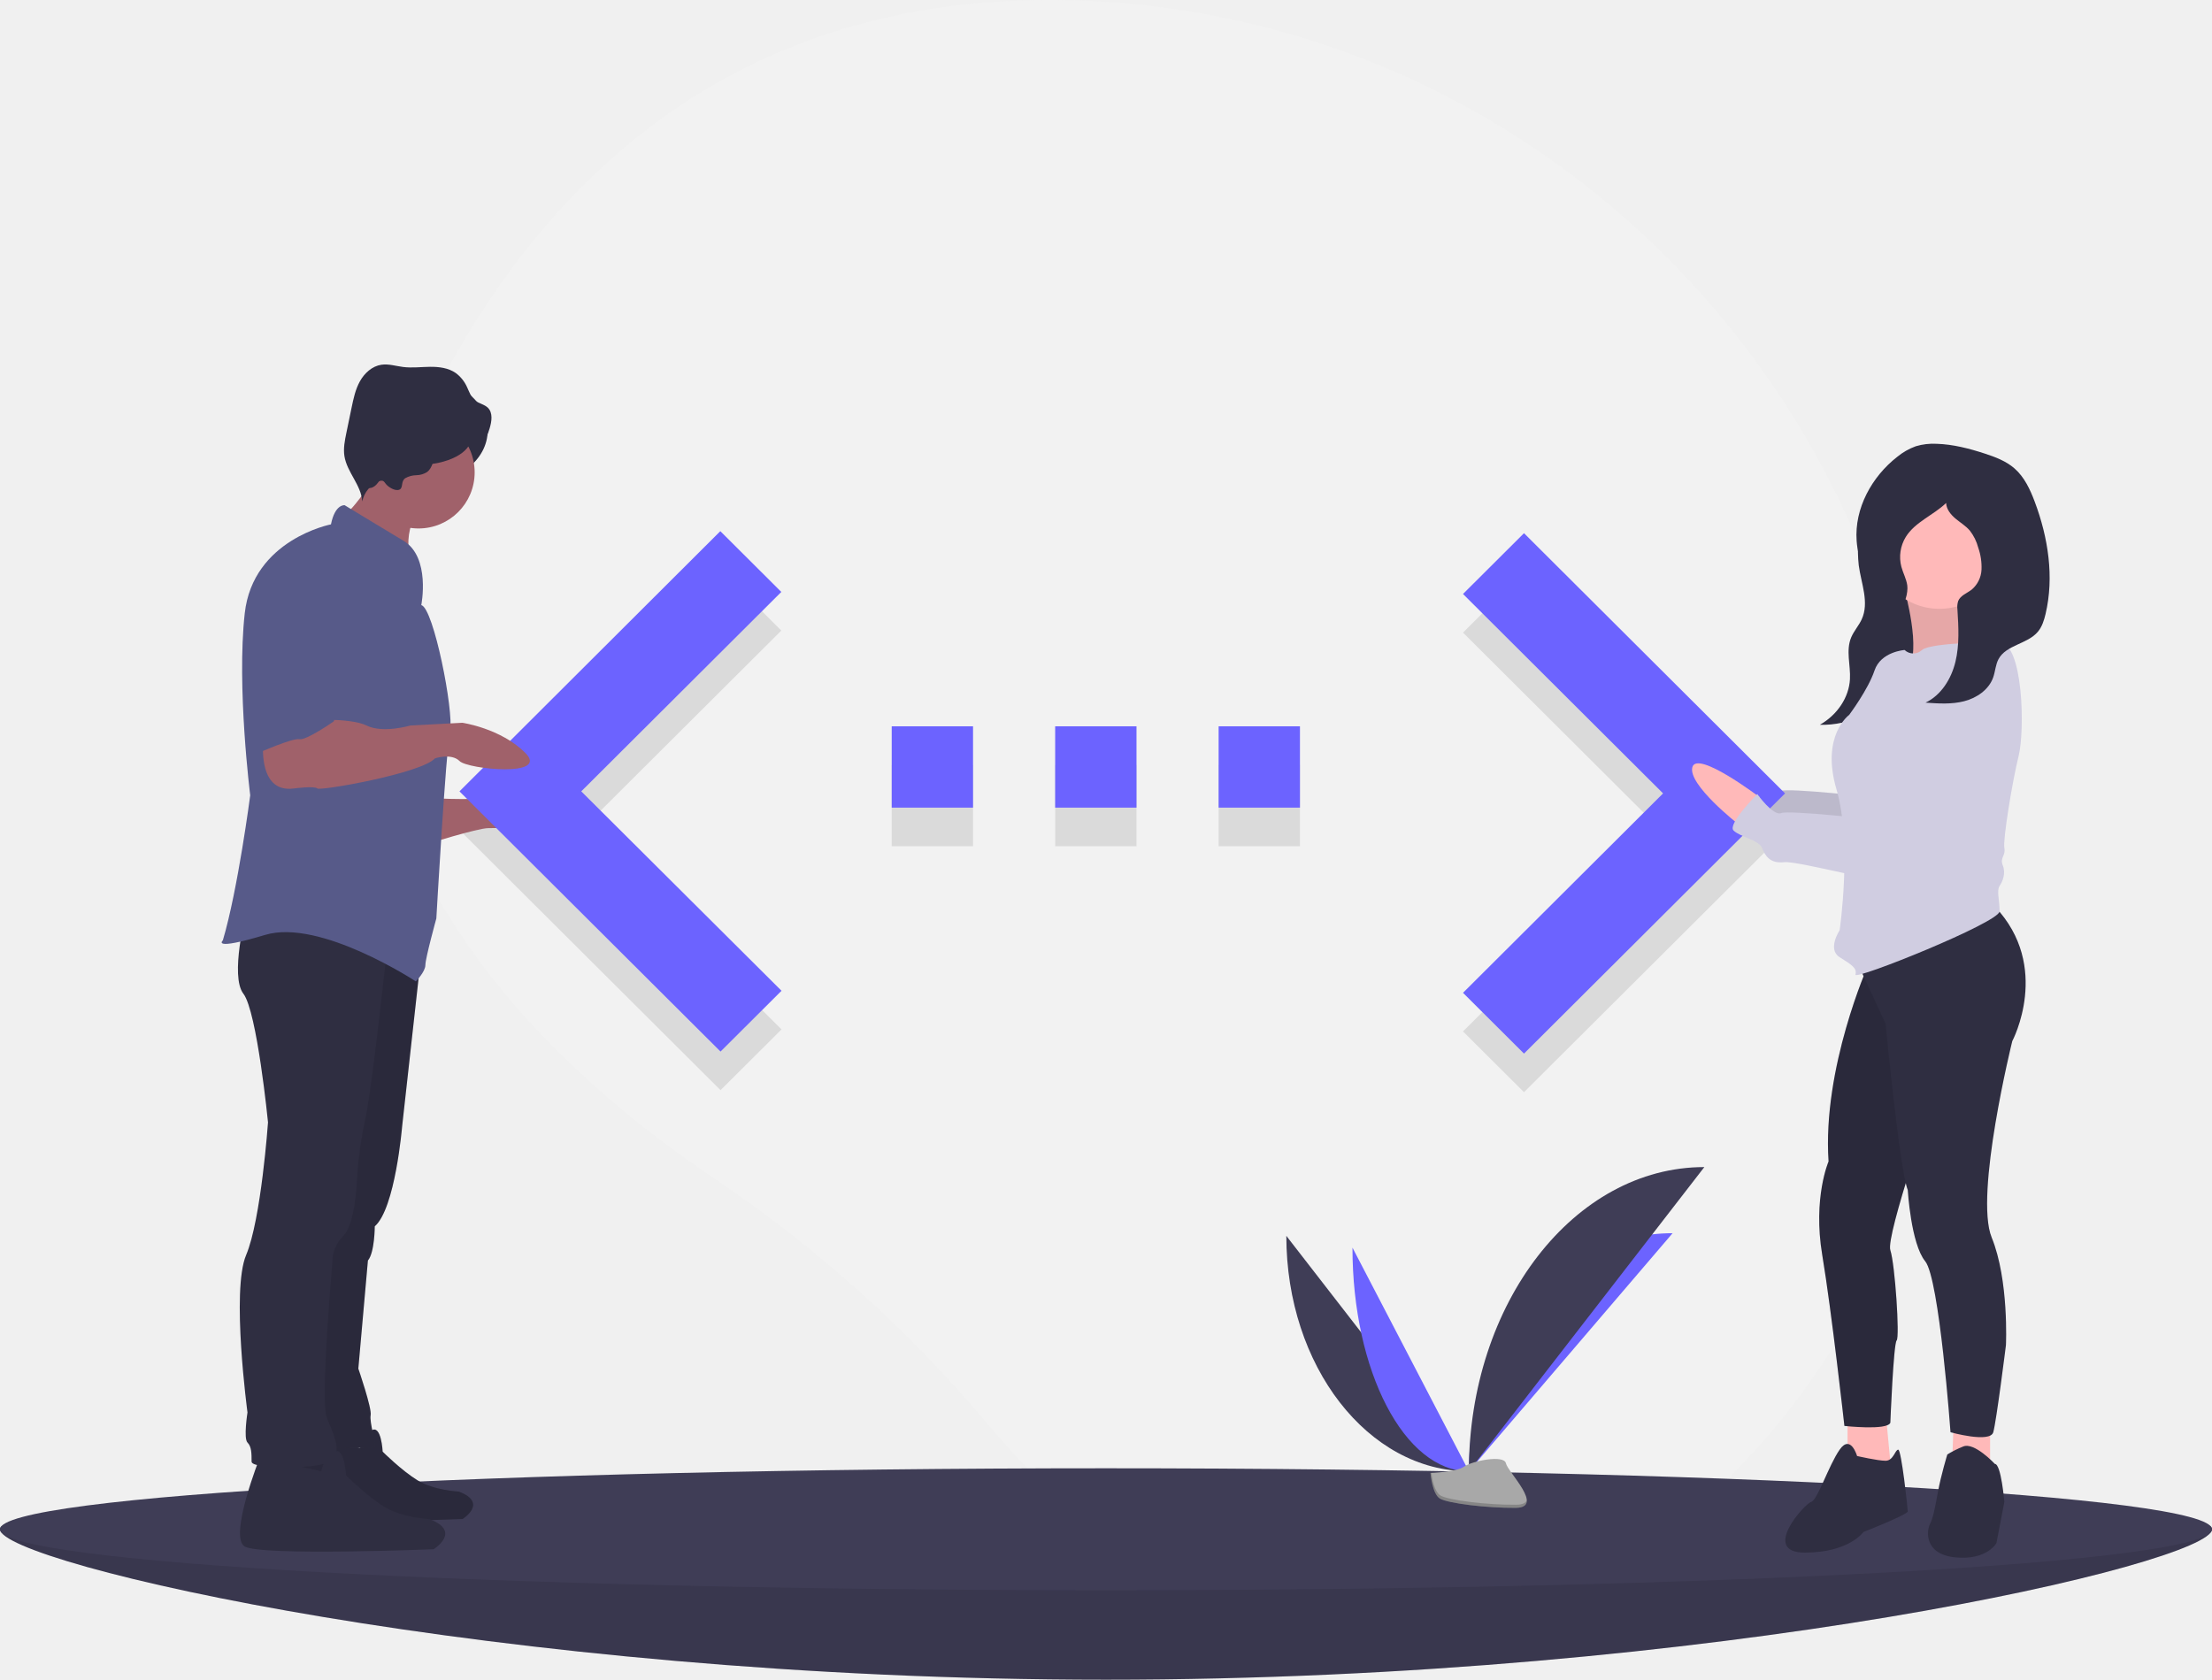
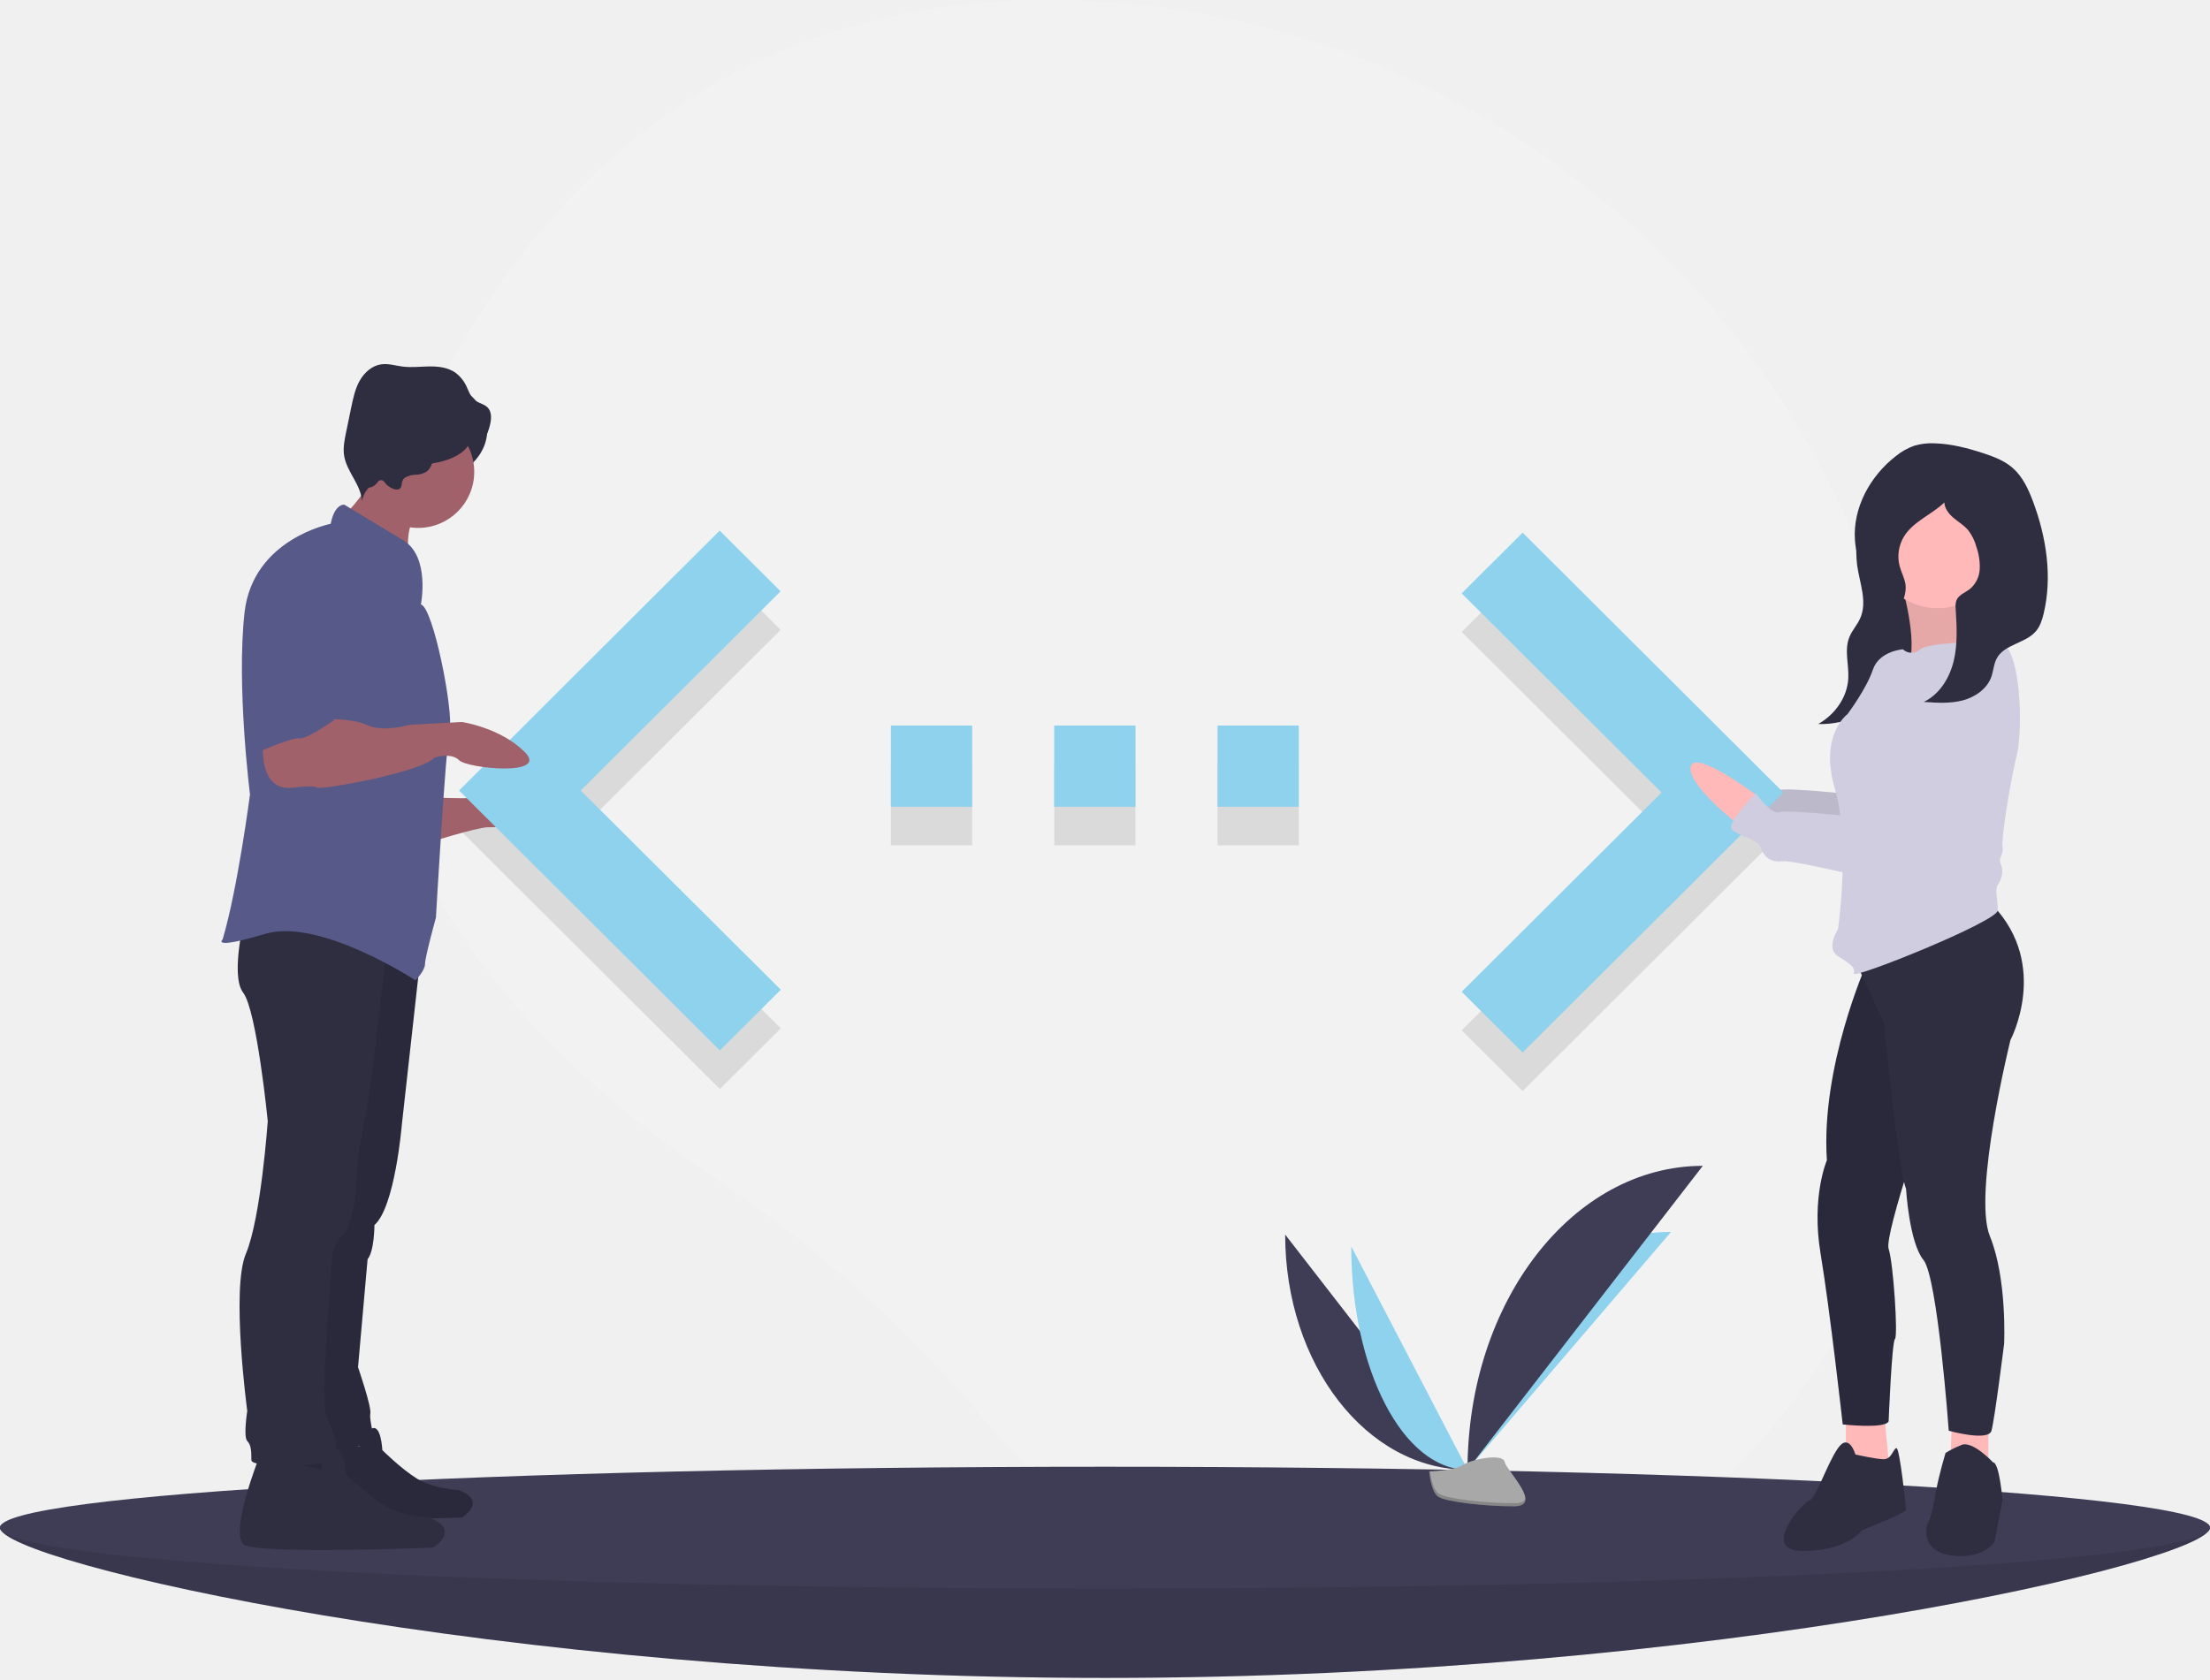
- <svg xmlns="http://www.w3.org/2000/svg" id="a6ee8617-cc99-4eb9-a93b-e1a7e83c9724" data-name="Layer 1" width="1088" height="826.294" viewBox="0 0 1088 826.294">
-   <path d="M990.987,366.241C943.167,178.201,777.934,42.463,583.985,37.019,481.451,34.141,373.556,68.147,295,187.147c-140.427,212.725,8.63,359.725,112.547,429.576A650.24,650.24,0,0,1,541.95,737.523C612.143,820.819,747.179,924.325,908,762.147,1024.564,644.6,1022.84,491.494,990.987,366.241Z" transform="translate(-56 -36.85319)" fill="#f2f2f2" />
-   <polygon points="719.6 507.394 818 409.294 719.6 311.194 749.6 281.294 878 409.294 749.6 537.294 719.6 507.394 719.6 507.394" opacity="0.1" />
-   <path d="M494.6,453.147h40v-40h-40Zm200.8-40h-40v40h40Zm-120.4,40h40v-40H575Z" transform="translate(-56 -36.85319)" opacity="0.1" />
-   <polygon points="384.4 506.394 285.9 408.294 384.3 310.194 354.3 280.294 226 408.294 354.4 536.294 384.4 506.394" opacity="0.1" />
-   <path d="M1144,789.147c0,16.569-243.557,74-544,74s-544-57.431-544-74,243.557,14,544,14S1144,772.578,1144,789.147Z" transform="translate(-56 -36.85319)" fill="#3f3d56" />
-   <path d="M1144,789.147c0,16.569-243.557,74-544,74s-544-57.431-544-74,243.557,14,544,14S1144,772.578,1144,789.147Z" transform="translate(-56 -36.85319)" opacity="0.1" />
-   <ellipse cx="544" cy="752.294" rx="544" ry="30" fill="#3f3d56" />
-   <path d="M688.696,644.806c0,64.016,40.16,115.817,89.791,115.817" transform="translate(-56 -36.85319)" fill="#3f3d56" />
-   <path d="M778.487,760.623c0-64.735,44.817-117.118,100.201-117.118" transform="translate(-56 -36.85319)" fill="#6c63ff" />
-   <path d="M721.229,650.609c0,60.809,25.61,110.014,57.258,110.014" transform="translate(-56 -36.85319)" fill="#6c63ff" />
-   <path d="M778.487,760.623c0-82.717,51.801-149.651,115.817-149.651" transform="translate(-56 -36.85319)" fill="#3f3d56" />
-   <path d="M759.597,761.44s12.734-.392,16.571-3.125,19.588-5.996,20.54-1.613,19.137,21.798,4.76,21.914-33.404-2.239-37.235-4.573S759.597,761.44,759.597,761.44Z" transform="translate(-56 -36.85319)" fill="#a8a8a8" />
-   <path d="M801.725,777.09c-14.376.116-33.404-2.239-37.235-4.573-2.917-1.777-4.079-8.153-4.468-11.094-.269.012-.425.017-.425.017s.807,10.27,4.637,12.603,22.858,4.689,37.235,4.573c4.15-.033,5.583-1.51,5.505-3.697C806.397,776.24,804.814,777.065,801.725,777.09Z" transform="translate(-56 -36.85319)" opacity="0.2" />
-   <path d="M921.533,419.706s-30.788-23.376-33.125-14.807,22.591,28.044,22.591,28.044Z" transform="translate(-56 -36.85319)" fill="#ffb9b9" />
-   <path d="M921.533,419.706s-30.788-23.376-33.125-14.807,22.591,28.044,22.591,28.044Z" transform="translate(-56 -36.85319)" opacity="0.1" />
-   <path d="M1023.173,345.695s-36.612,65.435-37.391,74.783-.779,10.127-3.895,9.348-45.96-5.453-49.855-3.895-11.685-9.348-11.685-9.348-14.801,14.801-11.685,17.917S921.125,439.174,922.683,443.069s3.895,7.79,10.906,7.011S988.118,462.544,994.35,460.207s7.79-6.232,10.906-6.232,9.348-3.116,9.348-3.895,21.812-42.065,21.812-42.065S1062.122,351.927,1023.173,345.695Z" transform="translate(-56 -36.85319)" fill="#d0cde1" />
-   <path d="M1023.173,345.695s-36.612,65.435-37.391,74.783-.779,10.127-3.895,9.348-45.96-5.453-49.855-3.895-11.685-9.348-11.685-9.348-14.801,14.801-11.685,17.917S921.125,439.174,922.683,443.069s3.895,7.79,10.906,7.011S988.118,462.544,994.35,460.207s7.79-6.232,10.906-6.232,9.348-3.116,9.348-3.895,21.812-42.065,21.812-42.065S1062.122,351.927,1023.173,345.695Z" transform="translate(-56 -36.85319)" opacity="0.1" />
-   <path d="M970.054,302.557a64.789,64.789,0,0,0,.2,12.42c1.183,8.95,5.303,18.279,1.411,26.633-1.413,3.032-3.806,5.675-5.109,8.743-2.759,6.496-.258,13.702-.633,20.616-.484,8.932-6.165,17.538-14.807,22.432,14.763.459,28.804-6.841,38.093-16.788s14.463-22.284,18.341-34.628a75.281,75.281,0,0,0,3.805-17.922,25.835,25.835,0,0,0-1.208-10.386,39.575,39.575,0,0,0-5.342-9.123c-2.326-3.27-4.716-6.605-8.148-9.038-4.227-2.997-12.378-6.006-17.985-5.57C971.793,290.481,970.343,297.783,970.054,302.557Z" transform="translate(-56 -36.85319)" fill="#2f2e41" />
-   <path d="M992.792,327s8.569,30.381,1.558,38.949,42.065-3.895,42.065-3.895-24.149-24.149-12.464-39.728Z" transform="translate(-56 -36.85319)" fill="#ffb9b9" />
-   <path d="M992.792,327s8.569,30.381,1.558,38.949,42.065-3.895,42.065-3.895-24.149-24.149-12.464-39.728Z" transform="translate(-56 -36.85319)" opacity="0.1" />
-   <polygon points="719.6 488.394 818 390.294 719.6 292.194 749.6 262.294 878 390.294 749.6 518.294 719.6 488.394 719.6 488.394" fill="#6c63ff" />
-   <polygon points="908.748 695.221 908.748 717.812 920.433 731.833 930.56 727.159 927.444 694.442 908.748 695.221" fill="#ffb9b9" />
-   <path d="M969.422,753.107s-3.116-10.906-8.569-3.116-10.906,24.928-14.022,25.707-24.928,24.928-3.116,24.928,28.823-10.127,28.823-10.127,21.812-8.569,21.812-10.127-3.116-30.381-4.674-30.381-2.337,5.453-6.232,5.453S969.422,753.107,969.422,753.107Z" transform="translate(-56 -36.85319)" fill="#2f2e41" />
-   <polygon points="960.941 699.116 960.162 720.149 978.857 727.938 978.857 697.558 960.941 699.116" fill="#ffb9b9" />
-   <path d="M1037.194,757.002s-10.127-10.906-15.58-8.569a53.812,53.812,0,0,0-7.79,3.895s-3.116,10.127-4.674,18.696-2.337,12.464-3.895,15.58-3.116,14.801,12.464,16.359,20.254-7.011,20.254-7.011l3.895-20.254S1040.31,757.002,1037.194,757.002Z" transform="translate(-56 -36.85319)" fill="#2f2e41" />
-   <path d="M974.875,511.62s-22.591,50.634-19.475,96.595c0,0-7.79,17.917-3.116,45.96S963.19,738.306,963.19,738.306s21.033,2.337,22.591-1.558c0,0,1.558-38.949,3.116-40.507s-.779-37.391-3.116-44.402,21.812-76.341,21.812-76.341l-6.232-86.468Z" transform="translate(-56 -36.85319)" fill="#2f2e41" />
-   <path d="M974.875,511.62s-22.591,50.634-19.475,96.595c0,0-7.79,17.917-3.116,45.96S963.19,738.306,963.19,738.306s21.033,2.337,22.591-1.558c0,0,1.558-38.949,3.116-40.507s-.779-37.391-3.116-44.402,21.812-76.341,21.812-76.341l-6.232-86.468Z" transform="translate(-56 -36.85319)" opacity="0.1" />
-   <path d="M968.643,508.504l14.801,31.939s7.011,72.446,10.906,81.794c0,0,1.558,26.486,8.569,35.055s12.464,84.131,12.464,84.131,19.475,5.453,21.033,0,6.232-42.844,6.232-42.844,1.558-31.939-7.011-52.971,10.127-96.595,10.127-96.595,19.475-36.612-8.569-66.214Z" transform="translate(-56 -36.85319)" fill="#2f2e41" />
-   <circle cx="953.93" cy="267.556" r="31.939" fill="#ffb9b9" />
-   <path d="M1039.531,352.706s-33.497,0-38.17,3.895a6.215,6.215,0,0,1-8.569,0s-11.685.779-14.801,10.127-12.464,21.812-12.464,21.812-14.022,10.127-6.232,36.612,1.558,69.33,1.558,69.33-6.232,9.348,0,13.243,8.569,5.453,7.79,8.569,70.888-25.707,70.888-31.16-1.558-10.127,0-12.464,3.116-6.232,1.558-10.127,1.558-4.674.779-8.569,3.895-32.718,7.011-45.181S1051.216,353.485,1039.531,352.706Z" transform="translate(-56 -36.85319)" fill="#d0cde1" />
-   <path d="M921.533,429.054s-30.788-23.376-33.125-14.807S910.998,442.29,910.998,442.29Z" transform="translate(-56 -36.85319)" fill="#ffb9b9" />
-   <path d="M1023.173,356.601s-36.612,65.435-37.391,74.783-.779,10.127-3.895,9.348-45.96-5.453-49.855-3.895-11.685-9.348-11.685-9.348S905.545,442.29,908.661,445.406s12.464,4.674,14.022,8.569,3.895,7.79,10.906,7.011S988.118,473.45,994.35,471.113s7.79-6.232,10.906-6.232,9.348-3.116,9.348-3.895,21.812-42.065,21.812-42.065S1062.122,362.833,1023.173,356.601Z" transform="translate(-56 -36.85319)" fill="#d0cde1" />
-   <path d="M994.114,324.814c-.443-3.163-2.063-6.033-2.894-9.117a18.925,18.925,0,0,1,2.155-14.696c4.581-7.399,13.575-10.676,19.848-16.709.13,3.073,2.262,5.699,4.619,7.675s5.059,3.579,7.055,5.919a23.184,23.184,0,0,1,4.109,8.324,29.246,29.246,0,0,1,1.623,10.917,13.689,13.689,0,0,1-4.731,9.702c-2.336,1.846-5.601,2.901-6.73,5.657a9.644,9.644,0,0,0-.375,4.27c.535,8.57,1.035,17.293-.984,25.64s-6.963,16.41-14.712,20.111c6.368.452,12.87.892,19.049-.715s12.087-5.655,14.217-11.673c1.051-2.969,1.15-6.271,2.643-9.044,3.779-7.018,14.214-7.338,19.34-13.443,2.051-2.443,3.044-5.591,3.779-8.695,4.328-18.265,1.287-37.659-5.302-55.235-2.271-6.058-5.099-12.158-9.97-16.415-4.145-3.623-9.439-5.619-14.673-7.324-7.64-2.488-15.51-4.527-23.54-4.789a29.897,29.897,0,0,0-10.333,1.206,30.722,30.722,0,0,0-9.092,5.179c-12.579,9.788-21.144,25.432-20.007,41.33.688,9.62,4.764,18.724,10,26.823,1.831,2.833,6.158,8.873,10.18,7.092C993.037,335.187,994.593,328.23,994.114,324.814Z" transform="translate(-56 -36.85319)" fill="#2f2e41" />
-   <path d="M494.6,434.147h40v-40h-40Zm200.8-40h-40v40h40Zm-120.4,40h40v-40H575Z" transform="translate(-56 -36.85319)" fill="#6c63ff" />
-   <ellipse cx="206.206" cy="211.839" rx="33.657" ry="26.252" fill="#2f2e41" />
-   <path d="M267.928,429.429s30.291,2.019,35.676-2.019,28.272,5.385,30.291,10.77-32.311,6.058-37.696,6.058-30.964,8.078-30.964,8.078Z" transform="translate(-56 -36.85319)" fill="#a0616a" />
-   <path d="M205.552,742.992s-14.117,35.599-6.752,39.896,84.702,1.228,84.702,1.228,12.889-7.979-1.841-13.503c0,0-12.276-.614-20.255-5.524s-17.186-14.117-17.186-14.117-.614-13.503-5.524-10.434a12.614,12.614,0,0,0-5.524,8.593Z" transform="translate(-56 -36.85319)" fill="#2f2e41" />
-   <path d="M205.552,742.992s-14.117,35.599-6.752,39.896,84.702,1.228,84.702,1.228,12.889-7.979-1.841-13.503c0,0-12.276-.614-20.255-5.524s-17.186-14.117-17.186-14.117-.614-13.503-5.524-10.434a12.614,12.614,0,0,0-5.524,8.593Z" transform="translate(-56 -36.85319)" opacity="0.1" />
-   <polygon points="384.4 487.394 285.9 389.294 384.3 291.194 354.3 261.294 226 389.294 354.4 517.294 384.4 487.394" fill="#6c63ff" />
-   <path d="M183.785,753.882s-15.482,39.042-7.405,43.754,92.893,1.346,92.893,1.346,14.136-8.751-2.019-14.809c0,0-13.463-.673-22.214-6.058S226.193,762.633,226.193,762.633s-.673-14.809-6.058-11.443a13.834,13.834,0,0,0-6.058,9.424Z" transform="translate(-56 -36.85319)" fill="#2f2e41" />
-   <path d="M263.216,506.167l-9.424,84.815s-3.366,40.388-13.463,49.139c0,0,0,12.79-3.366,16.828l-4.712,53.178s6.731,19.521,6.058,22.887,2.693,14.136,2.019,15.482-32.311,0-32.311,0l6.731-108.375,20.867-150.783Z" transform="translate(-56 -36.85319)" fill="#2f2e41" />
-   <path d="M263.216,506.167l-9.424,84.815s-3.366,40.388-13.463,49.139c0,0,0,12.79-3.366,16.828l-4.712,53.178s6.731,19.521,6.058,22.887,2.693,14.136,2.019,15.482-32.311,0-32.311,0l6.731-108.375,20.867-150.783Z" transform="translate(-56 -36.85319)" opacity="0.1" />
-   <path d="M246.387,503.475s-7.405,69.333-10.77,84.142a191.451,191.451,0,0,0-4.039,29.618s-.673,21.54-6.731,27.599a18.194,18.194,0,0,0-5.385,13.463s-6.058,67.987-2.693,76.065,6.731,14.809,3.366,20.194-40.388,5.385-40.388,1.346,0-7.405-2.019-9.424,0-14.809,0-14.809-8.078-59.909-.673-77.411,10.77-65.294,10.77-65.294-5.385-54.524-12.116-63.275,1.346-39.715,1.346-39.715Z" transform="translate(-56 -36.85319)" fill="#2f2e41" />
-   <path d="M227.436,288.165c.783,1.783,2.656,2.775,4.361,3.715,9.883,5.445,18.156,13.339,26.306,21.142a30.882,30.882,0,0,1,1.225-20.884c.973-2.253,2.249-4.676,1.553-7.03-.512-1.731-1.986-2.98-3.413-4.084a105.835,105.835,0,0,0-10.41-7.102c-2.52-1.508-7.702-5.522-10.595-5.085-.152,3.908-.231,7.402-1.942,11.054C234.115,280.757,227.735,288.847,227.436,288.165Z" transform="translate(-56 -36.85319)" fill="#a0616a" />
-   <circle cx="205.869" cy="232.369" r="27.599" fill="#a0616a" />
-   <path d="M263.216,334.517s4.712-23.56-8.751-31.637-28.945-17.502-28.945-17.502-4.712-.673-6.731,9.424c0,0-38.369,7.405-42.408,43.754s2.693,89.527,2.693,89.527-6.058,46.447-13.463,71.353c0,0-6.058,5.385,20.867-2.693S260.523,519.63,260.523,519.63s4.712-4.712,4.712-8.078,5.385-22.887,5.385-22.887,4.712-82.796,6.731-92.22S269.274,335.863,263.216,334.517Z" transform="translate(-56 -36.85319)" fill="#575a89" />
-   <path d="M255.365,272.066a11.509,11.509,0,0,1,5.413-1.442,10.301,10.301,0,0,0,5.354-1.595c2.607-2.001,2.798-5.869,4.705-8.546,2.761-3.875,8.27-4.342,13.024-4.148,2.908.119,6.04.292,8.488-1.281,2.514-1.615,3.653-4.657,4.501-7.522,1.002-3.388,1.651-7.531-.833-10.044-1.725-1.745-4.448-2.09-6.364-3.622-1.987-1.589-2.804-4.175-3.884-6.478a17.507,17.507,0,0,0-5.637-7.061c-3.615-2.511-8.231-3.075-12.633-3.028s-8.821.626-13.189.086c-3.579-.443-7.147-1.633-10.715-1.105-4.546.672-8.307,4.102-10.546,8.114s-3.201,8.592-4.133,13.092l-2.535,12.238c-.786,3.796-1.576,7.692-.969,11.521,1.258,7.937,8.277,14.245,8.76,22.266a13.669,13.669,0,0,1,8.343-9.921,2.611,2.611,0,0,1,1.7-.206c.697.223,1.105.92,1.545,1.505,1.153,1.533,4.775,3.859,6.829,2.771C254.427,276.687,253.055,273.632,255.365,272.066Z" transform="translate(-56 -36.85319)" fill="#2f2e41" />
-   <path d="M185.805,397.792s-4.712,29.618,14.809,26.926c0,0,10.097-1.346,11.443,0s51.158-7.405,57.89-14.809c0,0,8.078-2.693,12.116,1.346s44.427,8.078,32.311-4.039-30.964-14.809-30.964-14.809l-25.579,1.346s-13.463,4.039-21.54,0-30.964-2.693-30.964-2.693Z" transform="translate(-56 -36.85319)" fill="#a0616a" />
-   <path d="M213.403,304.226s-30.291,3.366-30.291,47.12v55.87s16.828-7.405,20.194-6.731,16.828-8.751,16.828-8.751,15.482-36.349,14.136-46.447S233.598,305.572,213.403,304.226Z" transform="translate(-56 -36.85319)" fill="#575a89" />
-   <ellipse cx="205.869" cy="215.204" rx="25.916" ry="13.463" fill="#2f2e41" />
-   <ellipse cx="181.636" cy="217.56" rx="9.087" ry="22.55" fill="#2f2e41" />
+ <svg xmlns="http://www.w3.org/2000/svg" width="1088" height="827" viewBox="0 0 1088 827" fill="none">
+   <g clip-path="url(#clip0)">
+     <path d="M934.987 329.388C887.167 141.348 721.934 5.61 527.985 0.166C425.451 -2.713 317.556 31.294 239 150.294C98.573 363.019 247.63 510.019 351.548 579.87C401.753 613.685 446.99 654.344 485.95 700.67C556.143 783.966 691.179 887.472 852 725.294C968.564 607.746 966.84 454.64 934.987 329.388Z" fill="#F2F2F2" />
+     <path opacity="0.1" d="M719.6 507.394L818 409.294L719.6 311.194L749.6 281.294L878 409.294L749.6 537.294L719.6 507.394Z" fill="black" />
+     <path opacity="0.1" d="M438.6 416.294H478.6V376.294H438.6V416.294ZM639.4 376.294H599.4V416.294H639.4V376.294ZM519 416.294H559V376.294H519V416.294Z" fill="black" />
+     <path opacity="0.1" d="M384.4 506.394L285.9 408.294L384.3 310.194L354.3 280.294L226 408.294L354.4 536.294L384.4 506.394Z" fill="black" />
+     <path d="M1088 752.294C1088 768.862 844.443 826.294 544 826.294C243.557 826.294 0 768.862 0 752.294C0 735.725 243.557 766.294 544 766.294C844.443 766.294 1088 735.725 1088 752.294Z" fill="#3F3D56" />
+     <path opacity="0.1" d="M1088 752.294C1088 768.862 844.443 826.294 544 826.294C243.557 826.294 0 768.862 0 752.294C0 735.725 243.557 766.294 544 766.294C844.443 766.294 1088 735.725 1088 752.294Z" fill="black" />
+     <path d="M544 782.294C844.443 782.294 1088 768.862 1088 752.294C1088 735.725 844.443 722.294 544 722.294C243.557 722.294 0 735.725 0 752.294C0 768.862 243.557 782.294 544 782.294Z" fill="#3F3D56" />
+     <path d="M632.696 607.953C632.696 671.969 672.856 723.77 722.487 723.77Z" fill="#3F3D56" />
+     <path d="M722.487 723.77C722.487 659.035 767.303 606.652 822.688 606.652Z" fill="#8FD2ED" />
+     <path d="M665.229 613.756C665.229 674.565 690.839 723.77 722.487 723.77Z" fill="#8FD2ED" />
+     <path d="M722.487 723.77C722.487 641.053 774.288 574.119 838.304 574.119Z" fill="#3F3D56" />
+     <path d="M703.597 724.587C703.597 724.587 716.331 724.195 720.169 721.462C724.006 718.729 739.756 715.466 740.708 719.849C741.661 724.232 759.845 741.646 745.469 741.762C731.092 741.878 712.064 739.523 708.234 737.19C704.404 734.857 703.597 724.587 703.597 724.587Z" fill="#A8A8A8" />
+     <path opacity="0.2" d="M745.725 740.237C731.349 740.353 712.321 737.998 708.491 735.664C705.574 733.888 704.411 727.512 704.022 724.57C703.753 724.582 703.597 724.587 703.597 724.587C703.597 724.587 704.404 734.857 708.234 737.19C712.064 739.523 731.092 741.879 745.469 741.763C749.619 741.729 751.052 740.253 750.973 738.066C750.397 739.387 748.814 740.212 745.725 740.237Z" fill="black" />
+     <path d="M865.533 382.853C865.533 382.853 834.745 359.476 832.408 368.045C830.071 376.614 854.998 396.089 854.998 396.089L865.533 382.853Z" fill="#FFB9B9" />
+     <path opacity="0.1" d="M865.533 382.853C865.533 382.853 834.745 359.476 832.408 368.045C830.071 376.614 854.998 396.089 854.998 396.089L865.533 382.853Z" fill="black" />
+     <path d="M967.173 308.842C967.173 308.842 930.56 374.277 929.781 383.625C929.002 392.973 929.002 393.752 925.886 392.973C922.77 392.194 879.926 387.52 876.031 389.078C872.136 390.636 864.346 379.73 864.346 379.73C864.346 379.73 849.545 394.531 852.661 397.647C855.777 400.763 865.125 402.321 866.683 406.216C868.241 410.111 870.578 414.006 877.589 413.227C884.6 412.448 932.118 425.691 938.35 423.354C944.582 421.017 946.14 417.122 949.256 417.122C952.372 417.122 958.604 414.006 958.604 413.227C958.604 412.448 980.415 371.161 980.415 371.161C980.415 371.161 1006.12 315.074 967.173 308.842Z" fill="#D0CDE1" />
+     <path opacity="0.1" d="M967.173 308.842C967.173 308.842 930.56 374.277 929.781 383.625C929.002 392.973 929.002 393.752 925.886 392.973C922.77 392.194 879.926 387.52 876.031 389.078C872.136 390.636 864.346 379.73 864.346 379.73C864.346 379.73 849.545 394.531 852.661 397.647C855.777 400.763 865.125 402.321 866.683 406.216C868.241 410.111 870.578 414.006 877.589 413.227C884.6 412.448 932.118 425.691 938.35 423.354C944.582 421.017 946.14 417.122 949.256 417.122C952.372 417.122 958.604 414.006 958.604 413.227C958.604 412.448 980.415 371.161 980.415 371.161C980.415 371.161 1006.12 315.074 967.173 308.842Z" fill="black" />
+     <path d="M914.054 265.704C913.722 269.841 913.789 274 914.253 278.124C915.437 287.074 919.557 296.403 915.665 304.757C914.252 307.789 911.859 310.432 910.556 313.5C907.796 319.997 910.298 327.202 909.923 334.116C909.438 343.048 903.758 351.654 895.116 356.549C909.88 357.007 923.92 349.708 933.209 339.761C942.499 329.814 947.672 317.477 951.55 305.133C953.544 299.336 954.822 293.318 955.355 287.211C955.665 283.703 955.253 280.169 954.147 276.825C952.782 273.559 950.986 270.49 948.805 267.702C946.479 264.431 944.089 261.097 940.657 258.663C936.43 255.666 928.279 252.657 922.672 253.093C915.793 253.628 914.343 260.93 914.054 265.704Z" fill="#2F2E41" />
+     <path d="M936.792 290.146C936.792 290.146 945.361 320.527 938.35 329.096C931.339 337.665 980.415 325.201 980.415 325.201C980.415 325.201 956.267 301.052 967.952 285.472L936.792 290.146Z" fill="#FFB9B9" />
+     <path opacity="0.1" d="M936.792 290.146C936.792 290.146 945.361 320.527 938.35 329.096C931.339 337.665 980.415 325.201 980.415 325.201C980.415 325.201 956.267 301.052 967.952 285.472L936.792 290.146Z" fill="black" />
+     <path d="M719.6 488.394L818 390.294L719.6 292.194L749.6 262.294L878 390.294L749.6 518.294L719.6 488.394Z" fill="#8FD2ED" />
+     <path d="M908.748 695.221V717.812L920.433 731.833L930.56 727.159L927.444 694.442L908.748 695.221Z" fill="#FFB9B9" />
+     <path d="M913.422 716.253C913.422 716.253 910.306 705.348 904.853 713.137C899.401 720.927 893.948 738.065 890.832 738.844C887.716 739.623 865.904 763.772 887.716 763.772C909.527 763.772 916.538 753.645 916.538 753.645C916.538 753.645 938.35 745.076 938.35 743.518C938.35 741.96 935.234 713.137 933.676 713.137C932.118 713.137 931.339 718.59 927.444 718.59C923.549 718.59 913.422 716.253 913.422 716.253Z" fill="#2F2E41" />
+     <path d="M960.941 699.116L960.162 720.149L978.857 727.938V697.558L960.941 699.116Z" fill="#FFB9B9" />
+     <path d="M981.195 720.148C981.195 720.148 971.068 709.243 965.615 711.58C962.917 712.665 960.312 713.968 957.825 715.474C957.825 715.474 954.709 725.601 953.151 734.17C951.593 742.739 950.814 746.634 949.256 749.75C947.698 752.866 946.14 764.551 961.72 766.109C977.3 767.667 981.973 759.098 981.973 759.098L985.868 738.844C985.868 738.844 984.31 720.148 981.195 720.148Z" fill="#2F2E41" />
+     <path d="M918.875 474.767C918.875 474.767 896.284 525.401 899.4 571.362C899.4 571.362 891.611 589.278 896.284 617.322C900.958 645.366 907.19 701.453 907.19 701.453C907.19 701.453 928.223 703.79 929.781 699.895C929.781 699.895 931.339 660.945 932.897 659.387C934.455 657.829 932.118 621.996 929.781 614.985C927.444 607.974 951.593 538.644 951.593 538.644L945.361 452.176L918.875 474.767Z" fill="#2F2E41" />
+     <path opacity="0.1" d="M918.875 474.767C918.875 474.767 896.284 525.401 899.4 571.362C899.4 571.362 891.611 589.278 896.284 617.322C900.958 645.366 907.19 701.453 907.19 701.453C907.19 701.453 928.223 703.79 929.781 699.895C929.781 699.895 931.339 660.945 932.897 659.387C934.455 657.829 932.118 621.996 929.781 614.985C927.444 607.974 951.593 538.644 951.593 538.644L945.361 452.176L918.875 474.767Z" fill="black" />
+     <path d="M912.643 471.651L927.444 503.59C927.444 503.59 934.455 576.036 938.35 585.383C938.35 585.383 939.908 611.869 946.919 620.438C953.93 629.007 959.383 704.569 959.383 704.569C959.383 704.569 978.857 710.022 980.415 704.569C981.973 699.116 986.647 661.724 986.647 661.724C986.647 661.724 988.205 629.786 979.636 608.753C971.068 587.72 989.763 512.158 989.763 512.158C989.763 512.158 1009.24 475.546 981.194 445.944L912.643 471.651Z" fill="#2F2E41" />
+     <path d="M953.93 299.494C971.569 299.494 985.868 285.195 985.868 267.556C985.868 249.917 971.569 235.617 953.93 235.617C936.291 235.617 921.991 249.917 921.991 267.556C921.991 285.195 936.291 299.494 953.93 299.494Z" fill="#FFB9B9" />
+     <path d="M983.531 315.853C983.531 315.853 950.035 315.853 945.361 319.748C944.206 320.848 942.672 321.461 941.077 321.461C939.482 321.461 937.948 320.848 936.792 319.748C936.792 319.748 925.107 320.527 921.991 329.875C918.875 339.223 909.527 351.687 909.527 351.687C909.527 351.687 895.506 361.813 903.296 388.299C911.085 414.785 904.854 457.629 904.854 457.629C904.854 457.629 898.622 466.977 904.854 470.872C911.086 474.767 913.422 476.325 912.643 479.441C911.864 482.557 983.531 453.734 983.531 448.281C983.531 442.828 981.973 438.154 983.531 435.817C985.089 433.48 986.647 429.585 985.089 425.69C983.531 421.796 986.647 421.017 985.868 417.122C985.089 413.227 989.763 384.404 992.879 371.94C995.995 359.476 995.216 316.632 983.531 315.853Z" fill="#D0CDE1" />
+     <path d="M865.533 392.2C865.533 392.2 834.745 368.824 832.408 377.393C830.071 385.962 854.998 405.437 854.998 405.437L865.533 392.2Z" fill="#FFB9B9" />
+     <path d="M967.173 319.748C967.173 319.748 930.56 385.183 929.781 394.531C929.002 403.879 929.002 404.658 925.886 403.879C922.77 403.1 879.926 398.426 876.031 399.984C872.136 401.542 864.346 390.636 864.346 390.636C864.346 390.636 849.545 405.437 852.661 408.553C855.777 411.669 865.125 413.227 866.683 417.122C868.241 421.017 870.578 424.912 877.589 424.133C884.6 423.354 932.118 436.596 938.35 434.259C944.582 431.923 946.14 428.028 949.256 428.028C952.372 428.028 958.604 424.912 958.604 424.133C958.604 423.354 980.415 382.067 980.415 382.067C980.415 382.067 1006.12 325.98 967.173 319.748Z" fill="#D0CDE1" />
+     <path d="M938.114 287.961C937.672 284.798 936.052 281.928 935.221 278.844C934.57 276.376 934.426 273.802 934.796 271.276C935.166 268.751 936.044 266.326 937.375 264.149C941.957 256.749 950.951 253.472 957.223 247.44C957.353 250.513 959.486 253.139 961.842 255.115C964.199 257.091 966.902 258.694 968.897 261.034C970.814 263.503 972.212 266.334 973.006 269.358C974.235 272.861 974.786 276.566 974.629 280.275C974.539 282.128 974.074 283.944 973.261 285.612C972.447 287.279 971.303 288.764 969.898 289.977C967.562 291.823 964.298 292.878 963.169 295.633C962.725 297.01 962.597 298.47 962.794 299.903C963.328 308.474 963.828 317.197 961.81 325.543C959.792 333.89 954.847 341.954 947.098 345.654C953.466 346.105 959.969 346.546 966.147 344.938C972.326 343.331 978.234 339.283 980.364 333.265C981.415 330.296 981.515 326.994 983.008 324.221C986.787 317.203 997.222 316.883 1002.35 310.778C1004.4 308.336 1005.39 305.188 1006.13 302.084C1010.46 283.819 1007.41 264.425 1000.83 246.849C998.554 240.791 995.727 234.691 990.855 230.434C986.71 226.81 981.417 224.814 976.182 223.109C968.543 220.621 960.673 218.583 952.642 218.32C949.154 218.115 945.656 218.523 942.309 219.526C939.004 220.72 935.929 222.472 933.217 224.706C920.637 234.494 912.073 250.137 913.209 266.036C913.897 275.655 917.973 284.759 923.209 292.858C925.041 295.691 929.368 301.731 933.389 299.95C937.037 298.334 938.593 291.377 938.114 287.961Z" fill="#2F2E41" />
+     <path d="M438.6 397.294H478.6V357.294H438.6V397.294ZM639.4 357.294H599.4V397.294H639.4V357.294ZM519 397.294H559V357.294H519V397.294Z" fill="#8FD2ED" />
+     <path d="M206.206 238.091C224.794 238.091 239.863 226.337 239.863 211.839C239.863 197.34 224.794 185.586 206.206 185.586C187.618 185.586 172.549 197.34 172.549 211.839C172.549 226.337 187.618 238.091 206.206 238.091Z" fill="#2F2E41" />
+     <path d="M211.927 392.576C211.927 392.576 242.219 394.596 247.604 390.557C252.989 386.518 275.876 395.942 277.895 401.327C279.914 406.712 245.584 407.385 240.199 407.385C234.814 407.385 209.235 415.463 209.235 415.463L211.927 392.576Z" fill="#A0616A" />
+     <path d="M149.552 706.138C149.552 706.138 135.435 741.738 142.801 746.034C150.166 750.331 227.502 747.262 227.502 747.262C227.502 747.262 240.392 739.283 225.661 733.759C225.661 733.759 213.385 733.145 205.406 728.235C197.427 723.324 188.22 714.118 188.22 714.118C188.22 714.118 187.607 700.614 182.696 703.683C181.227 704.651 179.977 705.916 179.026 707.395C178.074 708.875 177.443 710.538 177.172 712.276L149.552 706.138Z" fill="#2F2E41" />
+     <path opacity="0.1" d="M149.552 706.138C149.552 706.138 135.435 741.738 142.801 746.034C150.166 750.331 227.502 747.262 227.502 747.262C227.502 747.262 240.392 739.283 225.661 733.759C225.661 733.759 213.385 733.145 205.406 728.235C197.427 723.324 188.22 714.118 188.22 714.118C188.22 714.118 187.607 700.614 182.696 703.683C181.227 704.651 179.977 705.916 179.026 707.395C178.074 708.875 177.443 710.538 177.172 712.276L149.552 706.138Z" fill="black" />
+     <path d="M384.4 487.394L285.9 389.294L384.3 291.194L354.3 261.294L226 389.294L354.4 517.294L384.4 487.394Z" fill="#8FD2ED" />
+     <path d="M127.785 717.029C127.785 717.029 112.303 756.071 120.381 760.783C128.459 765.495 213.274 762.129 213.274 762.129C213.274 762.129 227.41 753.378 211.254 747.32C211.254 747.32 197.792 746.647 189.041 741.262C180.29 735.877 170.193 725.78 170.193 725.78C170.193 725.78 169.52 710.971 164.135 714.336C162.524 715.398 161.152 716.785 160.109 718.408C159.066 720.031 158.373 721.854 158.077 723.76L127.785 717.029Z" fill="#2F2E41" />
+     <path d="M207.216 469.314L197.792 554.129C197.792 554.129 194.426 594.518 184.329 603.268C184.329 603.268 184.329 616.058 180.963 620.097L176.251 673.275C176.251 673.275 182.983 692.796 182.31 696.162C181.636 699.527 185.002 710.297 184.329 711.644C183.656 712.99 152.018 711.644 152.018 711.644L158.75 603.268L179.617 452.486L207.216 469.314Z" fill="#2F2E41" />
+     <path opacity="0.1" d="M207.216 469.314L197.792 554.129C197.792 554.129 194.426 594.518 184.329 603.268C184.329 603.268 184.329 616.058 180.963 620.097L176.251 673.275C176.251 673.275 182.983 692.796 182.31 696.162C181.636 699.527 185.002 710.297 184.329 711.644C183.656 712.99 152.018 711.644 152.018 711.644L158.75 603.268L179.617 452.486L207.216 469.314Z" fill="black" />
+     <path d="M190.387 466.621C190.387 466.621 182.983 535.955 179.617 550.764C177.501 560.516 176.15 570.419 175.578 580.382C175.578 580.382 174.905 601.922 168.847 607.98C167.074 609.735 165.681 611.836 164.755 614.152C163.829 616.468 163.388 618.95 163.462 621.443C163.462 621.443 157.403 689.43 160.769 697.508C164.135 705.585 167.5 712.317 164.135 717.702C160.769 723.087 123.746 723.087 123.746 719.048C123.746 715.009 123.746 711.644 121.727 709.624C119.708 707.605 121.727 694.815 121.727 694.815C121.727 694.815 113.649 634.906 121.054 617.404C128.458 599.903 131.824 552.11 131.824 552.11C131.824 552.11 126.439 497.586 119.708 488.835C112.976 480.084 121.054 449.12 121.054 449.12L190.387 466.621Z" fill="#2F2E41" />
+     <path d="M171.436 251.312C172.218 253.095 174.091 254.087 175.796 255.027C185.679 260.471 193.952 268.365 202.103 276.168C200.069 269.276 200.502 261.891 203.328 255.284C204.301 253.03 205.576 250.608 204.881 248.254C204.369 246.523 202.895 245.275 201.467 244.17C198.142 241.598 194.666 239.227 191.058 237.068C188.537 235.56 183.355 231.546 180.463 231.983C180.311 235.891 180.232 239.385 178.521 243.037C178.115 243.903 171.735 251.993 171.436 251.312Z" fill="#A0616A" />
+     <path d="M205.869 259.968C221.112 259.968 233.468 247.612 233.468 232.369C233.468 217.127 221.112 204.771 205.869 204.771C190.627 204.771 178.271 217.127 178.271 232.369C178.271 247.612 190.627 259.968 205.869 259.968Z" fill="#A0616A" />
+     <path d="M207.216 297.664C207.216 297.664 211.928 274.104 198.465 266.026C185.002 257.949 169.52 248.525 169.52 248.525C169.52 248.525 164.808 247.852 162.788 257.949C162.788 257.949 124.42 265.353 120.381 301.703C116.342 338.052 123.073 391.23 123.073 391.23C123.073 391.23 117.015 437.677 109.611 462.583C109.611 462.583 103.552 467.968 130.478 459.89C157.403 451.812 204.523 482.777 204.523 482.777C204.523 482.777 209.235 478.065 209.235 474.699C209.235 471.333 214.62 451.812 214.62 451.812C214.62 451.812 219.332 369.016 221.352 359.592C223.371 350.169 213.274 299.01 207.216 297.664Z" fill="#575A89" />
+     <path d="M199.365 235.213C201.023 234.294 202.882 233.798 204.778 233.771C206.675 233.743 208.528 233.191 210.132 232.176C212.739 230.174 212.93 226.306 214.838 223.63C217.599 219.754 223.107 219.288 227.861 219.482C230.769 219.6 233.901 219.774 236.35 218.201C238.864 216.586 240.003 213.544 240.851 210.679C241.853 207.291 242.502 203.148 240.018 200.635C238.293 198.89 235.57 198.545 233.654 197.013C231.667 195.424 230.85 192.838 229.77 190.534C228.541 187.728 226.597 185.293 224.132 183.473C220.518 180.962 215.901 180.399 211.5 180.446C207.098 180.493 202.679 181.071 198.31 180.531C194.731 180.089 191.163 178.898 187.595 179.426C183.05 180.098 179.289 183.528 177.049 187.54C174.809 191.553 173.848 196.132 172.916 200.632L170.381 212.87C169.595 216.666 168.806 220.563 169.413 224.391C170.671 232.328 177.69 238.636 178.173 246.657C178.634 244.443 179.638 242.377 181.094 240.645C182.55 238.914 184.413 237.571 186.516 236.737C187.044 236.479 187.642 236.406 188.216 236.531C188.913 236.754 189.321 237.45 189.761 238.035C190.914 239.568 194.536 241.894 196.59 240.806C198.427 239.833 197.055 236.779 199.365 235.213Z" fill="#2F2E41" />
+     <path d="M129.805 360.939C129.805 360.939 125.093 390.557 144.614 387.864C144.614 387.864 154.711 386.518 156.057 387.864C157.403 389.211 207.216 380.46 213.947 373.055C213.947 373.055 222.025 370.363 226.063 374.402C230.102 378.44 270.49 382.479 258.374 370.363C246.258 358.246 227.41 355.554 227.41 355.554L201.83 356.9C201.83 356.9 188.368 360.939 180.29 356.9C172.212 352.861 149.326 354.207 149.326 354.207L129.805 360.939Z" fill="#A0616A" />
+     <path d="M157.403 267.373C157.403 267.373 127.112 270.738 127.112 314.492V370.363C127.112 370.363 143.941 362.958 147.306 363.631C150.672 364.304 164.135 354.881 164.135 354.881C164.135 354.881 179.617 318.531 178.271 308.434C176.924 298.337 177.597 268.719 157.403 267.373Z" fill="#575A89" />
+     <path d="M205.869 228.667C220.182 228.667 231.785 222.64 231.785 215.204C231.785 207.769 220.182 201.742 205.869 201.742C191.557 201.742 179.954 207.769 179.954 215.204C179.954 222.64 191.557 228.667 205.869 228.667Z" fill="#2F2E41" />
+     <path d="M181.636 240.11C186.655 240.11 190.724 230.014 190.724 217.56C190.724 205.106 186.655 195.01 181.636 195.01C176.618 195.01 172.549 205.106 172.549 217.56C172.549 230.014 176.618 240.11 181.636 240.11Z" fill="#2F2E41" />
+   </g>
+   <defs>
+     <clipPath id="clip0">
+       <rect width="1088" height="826.294" fill="white" />
+     </clipPath>
+   </defs>
</svg>
